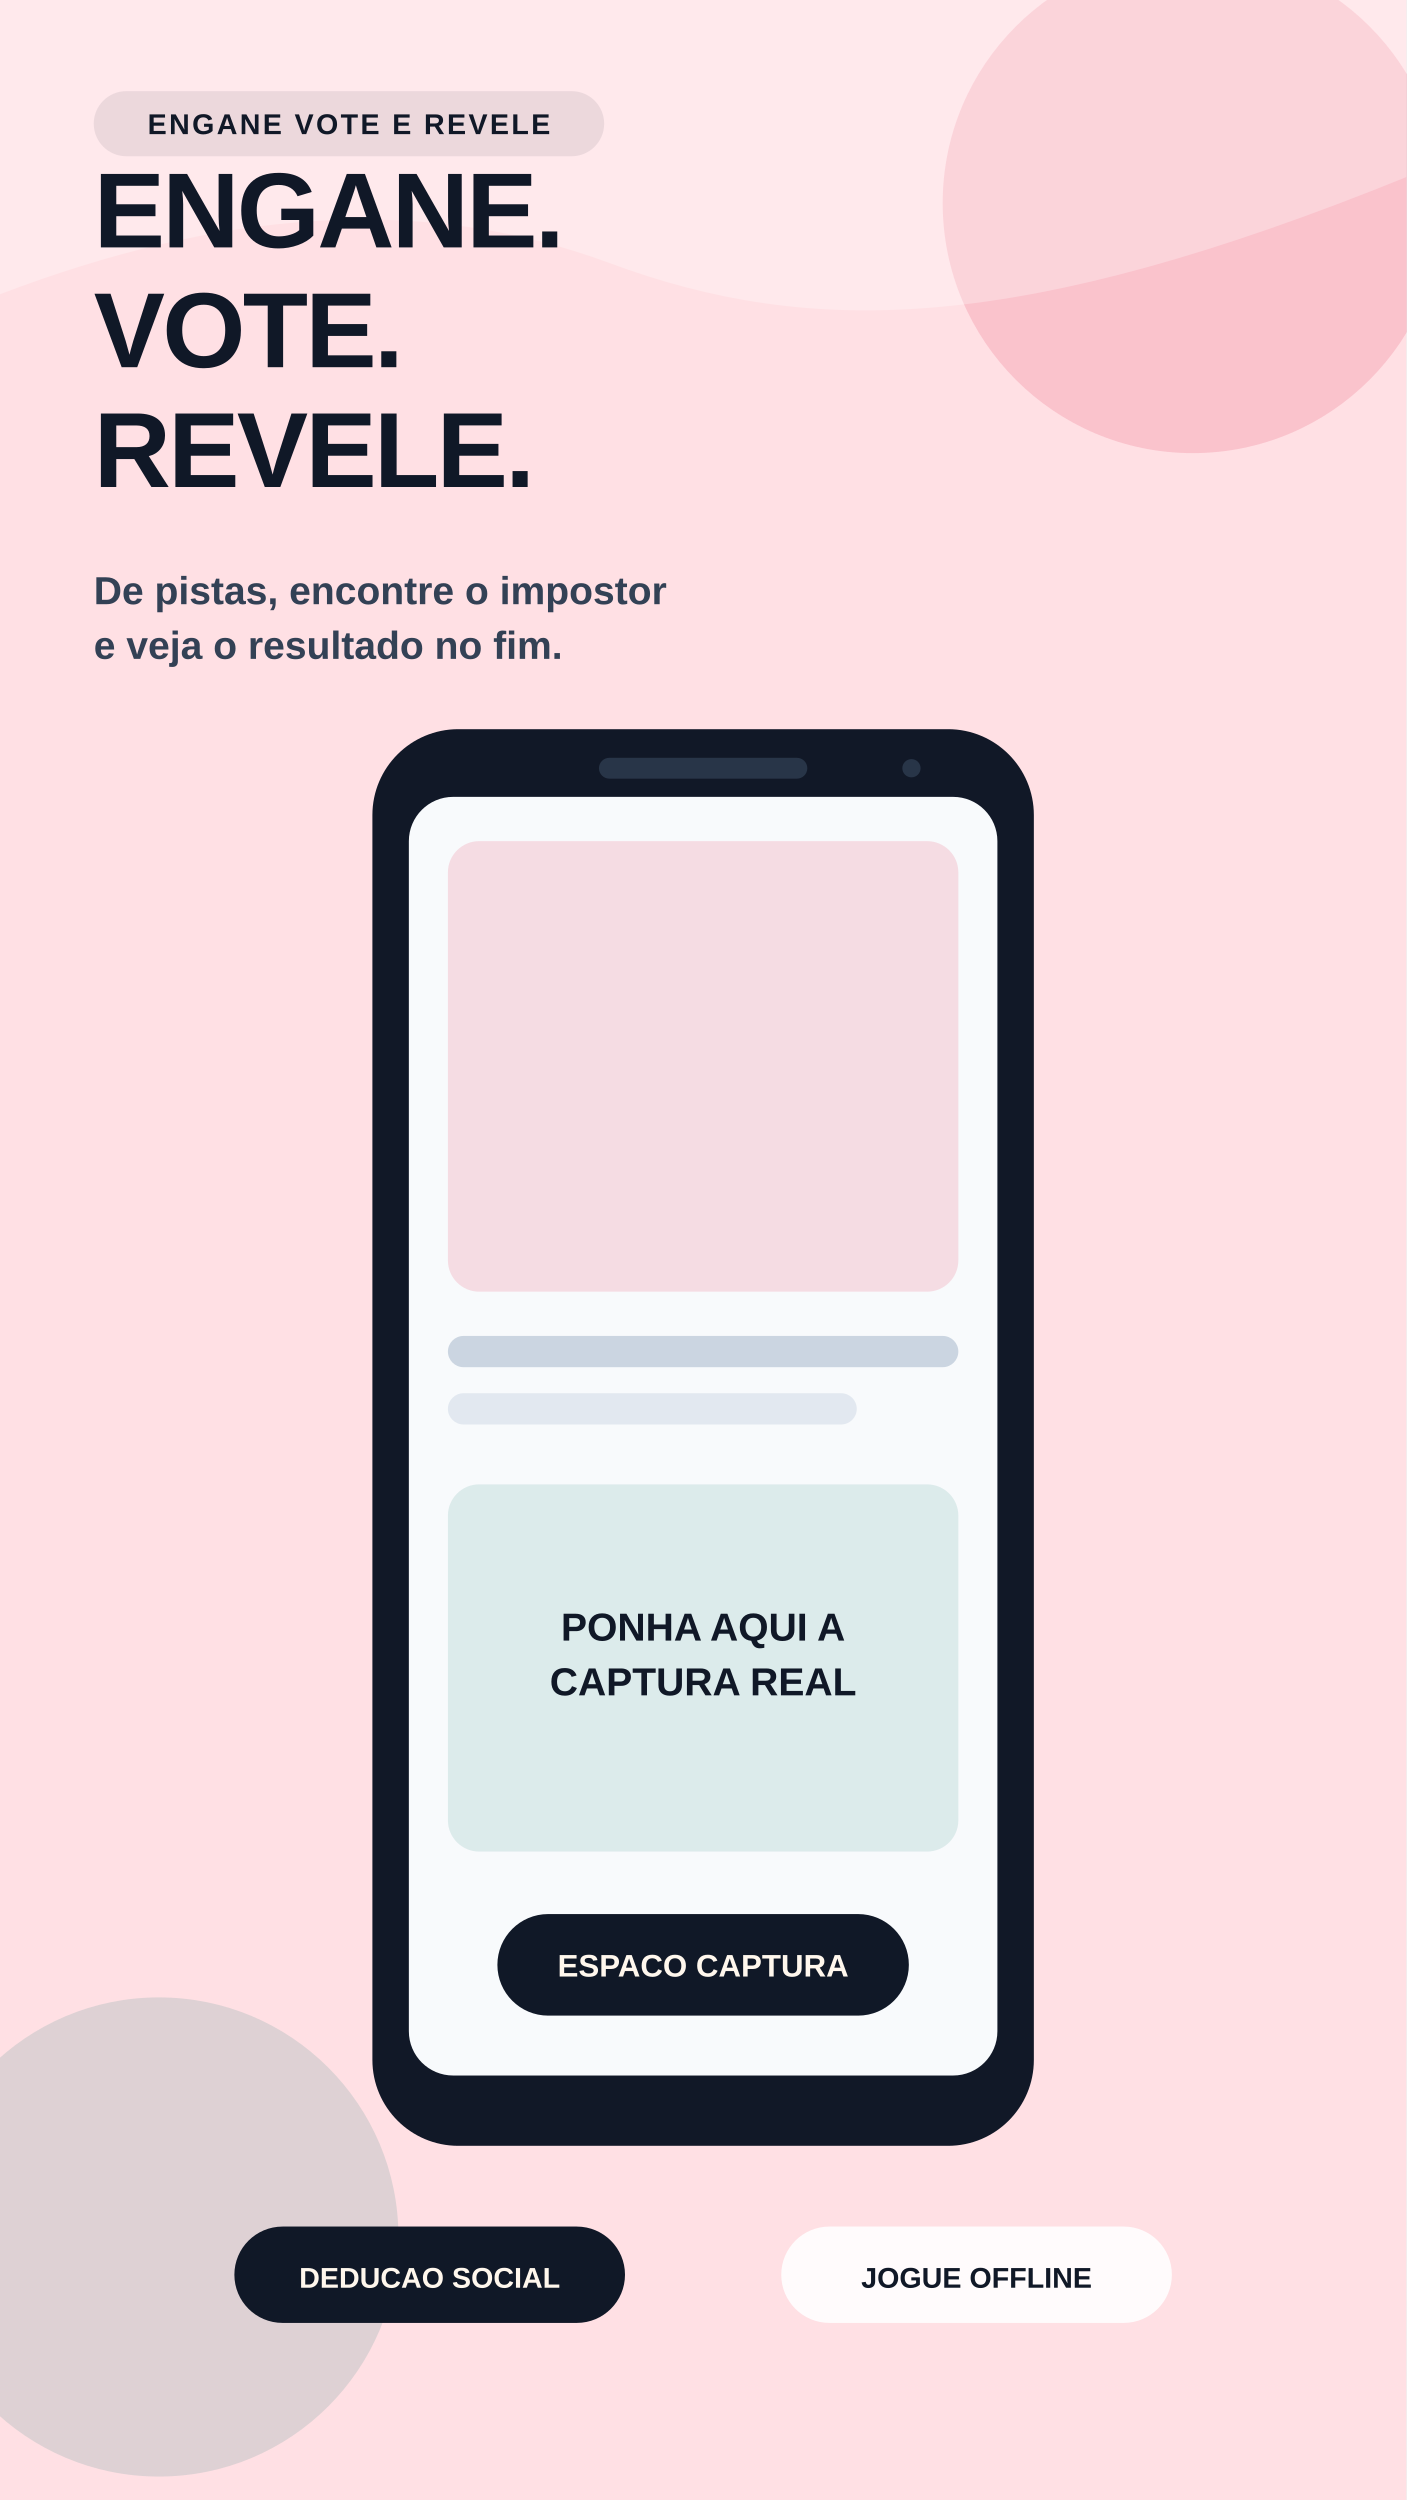
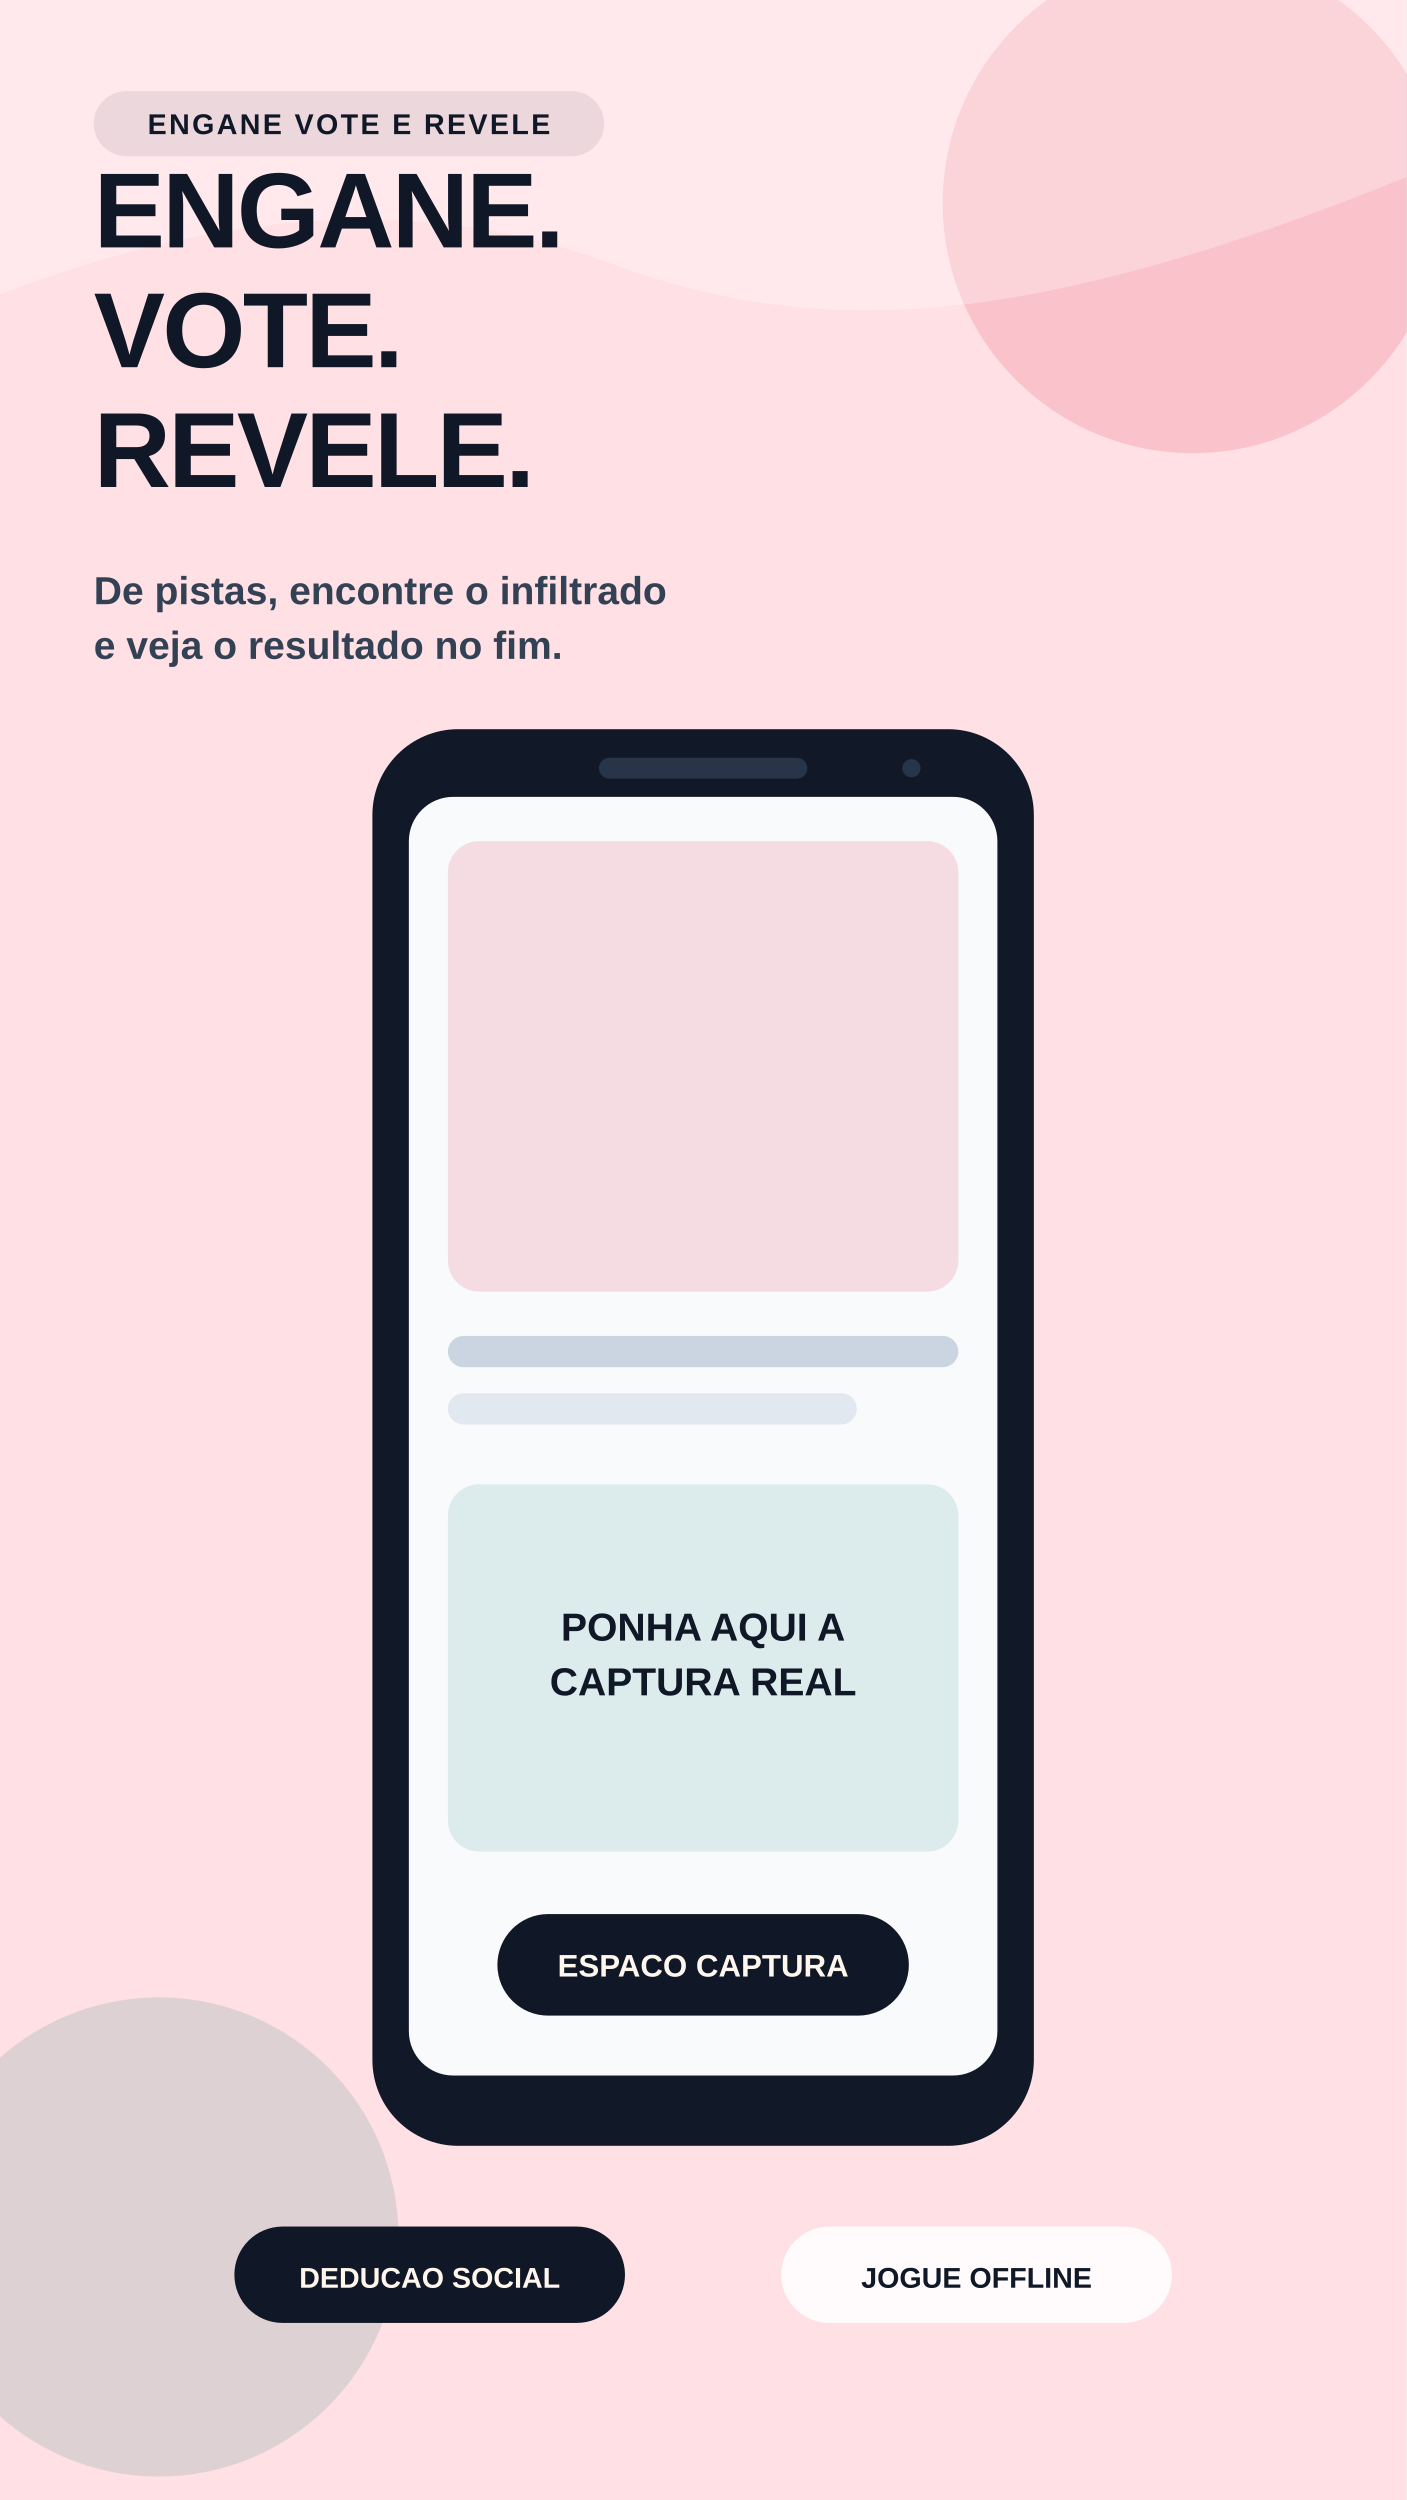
<svg xmlns="http://www.w3.org/2000/svg" width="1080" height="1920" viewBox="0 0 1080 1920" fill="none">
  <rect width="1080" height="1920" fill="#FFE0E4" />
  <circle cx="916" cy="156" r="192" fill="#E11D48" fill-opacity="0.15" />
  <circle cx="122" cy="1718" r="184" fill="#0F766E" fill-opacity="0.14" />
  <path d="M0 226C168 162 322 148 468 202C624 260 784 256 1080 136V0H0V226Z" fill="#FFFFFF" fill-opacity="0.28" />
  <rect x="72" y="70" width="392" height="50" rx="25" fill="#101827" fill-opacity="0.08" />
  <text x="268" y="103" text-anchor="middle" fill="#101827" font-family="Bahnschrift, Segoe UI, Arial, sans-serif" font-size="22" font-weight="800" letter-spacing="1.8">ENGANE VOTE E REVELE</text>
  <text x="72" y="190" fill="#101827" font-family="Bahnschrift, Segoe UI, Arial, sans-serif" font-size="82" font-weight="800" letter-spacing="-2">ENGANE.</text>
  <text x="72" y="282" fill="#101827" font-family="Bahnschrift, Segoe UI, Arial, sans-serif" font-size="82" font-weight="800" letter-spacing="-2">VOTE.</text>
  <text x="72" y="374" fill="#101827" font-family="Bahnschrift, Segoe UI, Arial, sans-serif" font-size="82" font-weight="800" letter-spacing="-2">REVELE.</text>
-   <text x="72" y="464" fill="#334155" font-family="Bahnschrift, Segoe UI, Arial, sans-serif" font-size="30" font-weight="600">De pistas, encontre o impostor</text>
+   <text x="72" y="464" fill="#334155" font-family="Bahnschrift, Segoe UI, Arial, sans-serif" font-size="30" font-weight="600">De pistas, encontre o infiltrado</text>
  <text x="72" y="506" fill="#334155" font-family="Bahnschrift, Segoe UI, Arial, sans-serif" font-size="30" font-weight="600">e veja o resultado no fim.</text>
  <g id="phone">
    <rect x="286" y="560" width="508" height="1088" rx="66" fill="#111827" />
    <rect x="314" y="612" width="452" height="982" rx="34" fill="#F8FAFC" />
    <rect x="460" y="582" width="160" height="16" rx="8" fill="#283548" />
    <circle cx="700" cy="590" r="7" fill="#283548" />
    <rect x="344" y="646" width="392" height="346" rx="24" fill="#E11D48" fill-opacity="0.14" />
    <rect x="344" y="1026" width="392" height="24" rx="12" fill="#CBD5E1" />
    <rect x="344" y="1070" width="314" height="24" rx="12" fill="#E2E8F0" />
    <rect x="344" y="1140" width="392" height="282" rx="24" fill="#0F766E" fill-opacity="0.12" />
    <rect x="382" y="1470" width="316" height="78" rx="39" fill="#101827" />
    <text x="540" y="1260" text-anchor="middle" fill="#101827" font-family="Bahnschrift, Segoe UI, Arial, sans-serif" font-size="30" font-weight="800">PONHA AQUI A</text>
    <text x="540" y="1302" text-anchor="middle" fill="#101827" font-family="Bahnschrift, Segoe UI, Arial, sans-serif" font-size="30" font-weight="800">CAPTURA REAL</text>
    <text x="540" y="1518" text-anchor="middle" fill="#FFF7ED" font-family="Bahnschrift, Segoe UI, Arial, sans-serif" font-size="24" font-weight="800">ESPACO CAPTURA</text>
  </g>
  <rect x="180" y="1710" width="300" height="74" rx="37" fill="#101827" />
  <text x="330" y="1757" text-anchor="middle" fill="#FFF7ED" font-family="Bahnschrift, Segoe UI, Arial, sans-serif" font-size="22" font-weight="800">DEDUCAO SOCIAL</text>
  <rect x="600" y="1710" width="300" height="74" rx="37" fill="#FFFFFF" fill-opacity="0.88" />
  <text x="750" y="1757" text-anchor="middle" fill="#101827" font-family="Bahnschrift, Segoe UI, Arial, sans-serif" font-size="22" font-weight="800">JOGUE OFFLINE</text>
</svg>
